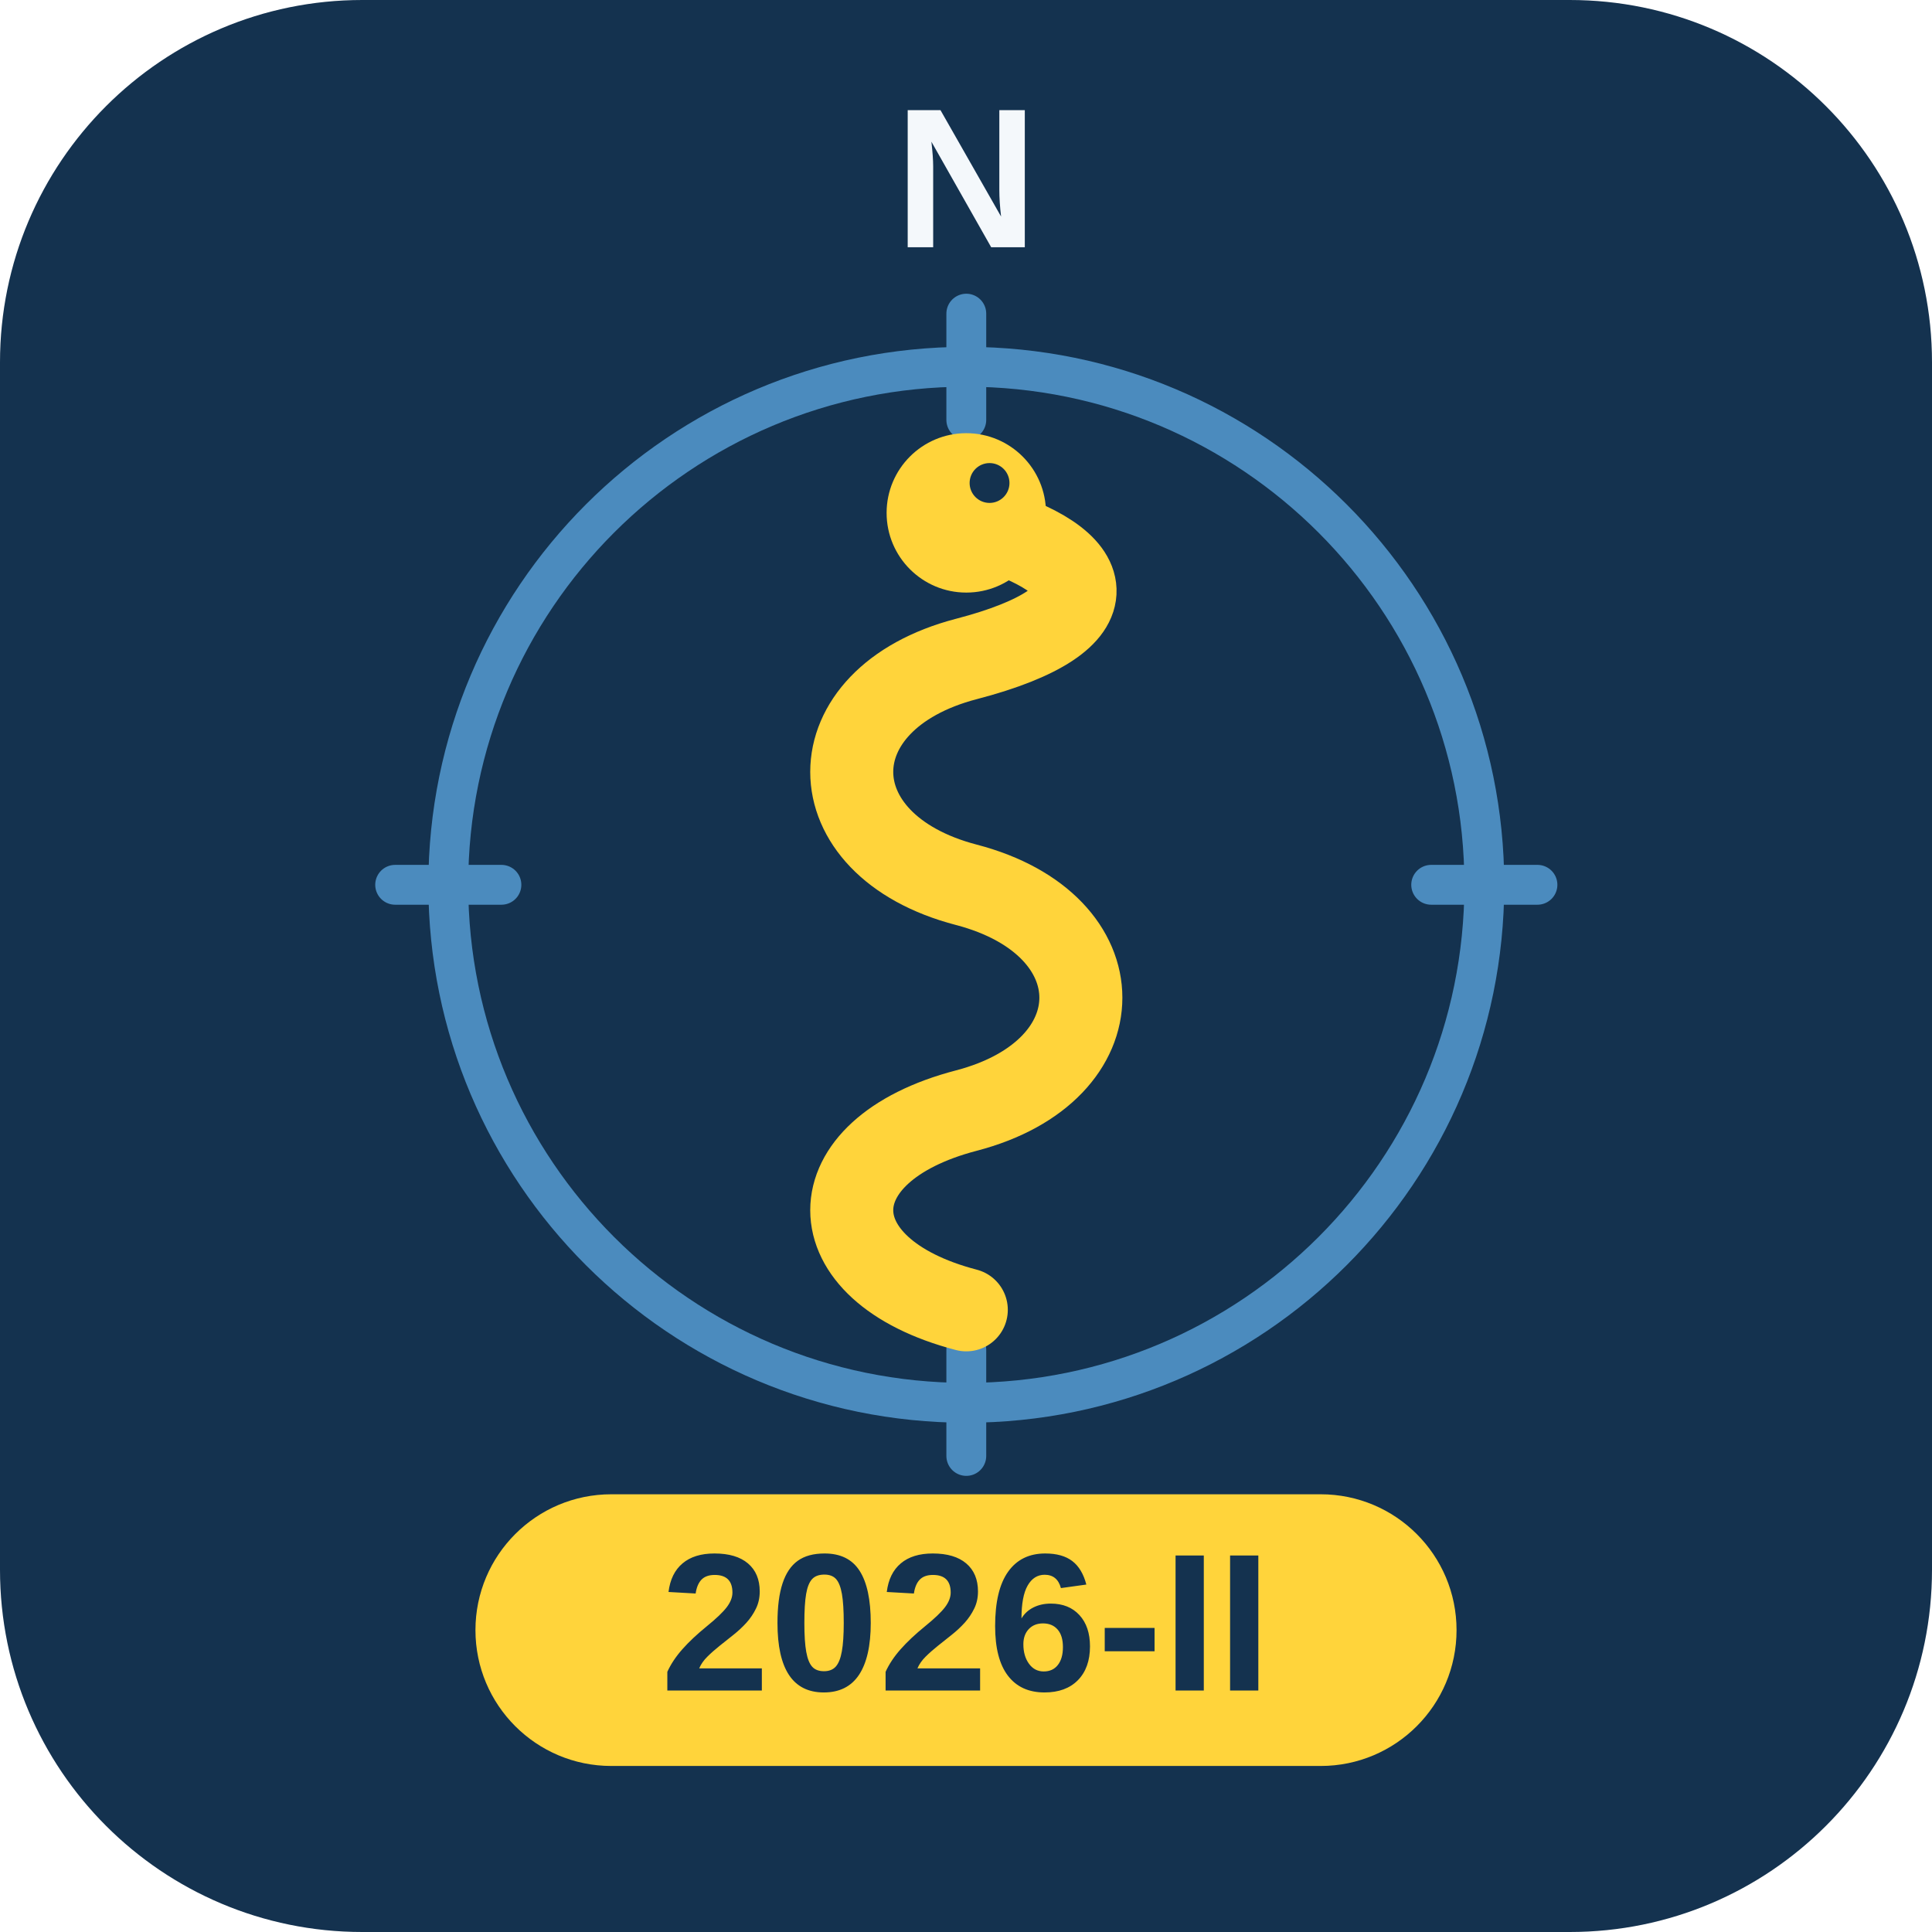
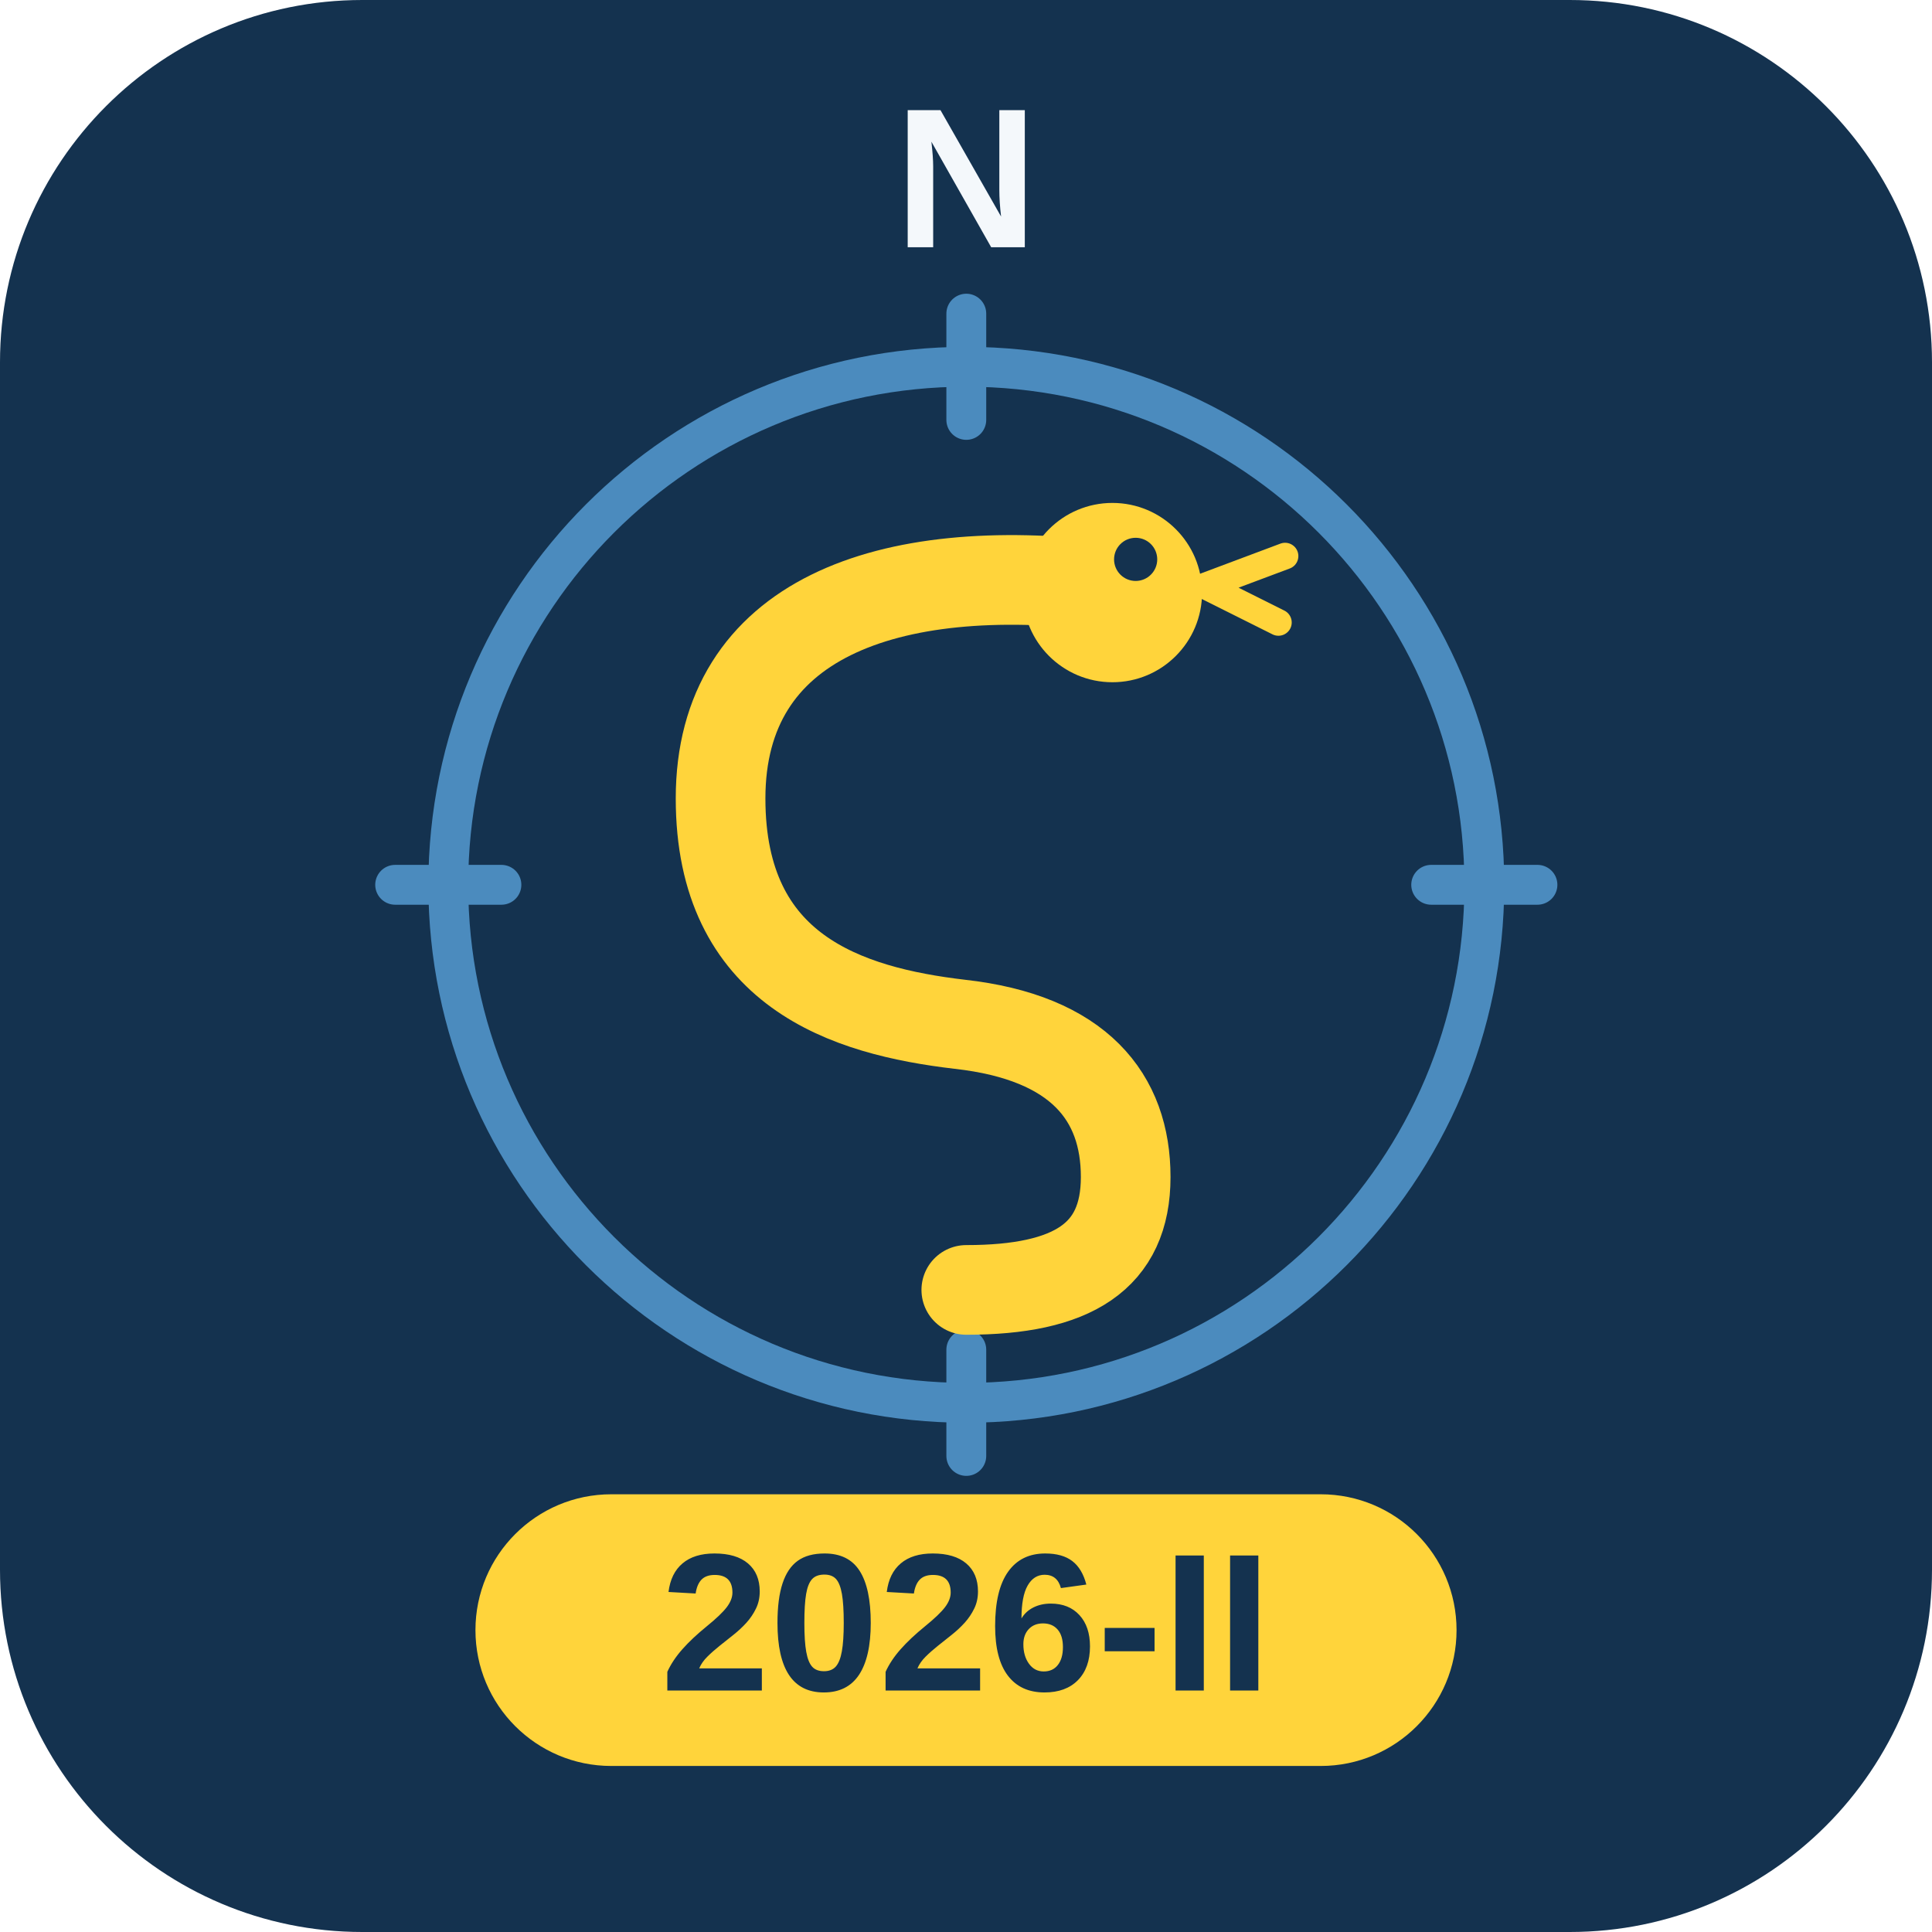
<svg xmlns="http://www.w3.org/2000/svg" width="512" height="512" viewBox="0 0 512 512">
  <rect width="512" height="512" rx="96" fill="#14324F" />
  <g transform="translate(0,-26) scale(0.88) translate(35,20)">
    <circle cx="256" cy="276" r="156" fill="none" stroke="#4B8BBE" stroke-width="12" />
    <path d="M256,104 V136 M256,416 V448 M84,276 H116 M396,276 H428" stroke="#4B8BBE" stroke-width="12" stroke-linecap="round" />
    <text x="256" y="84" text-anchor="middle" font-family="Arial, Helvetica, sans-serif" font-weight="bold" font-size="60" fill="#F4F8FB">N</text>
-     <path d="M 256,404 C 210,392 210,356 256,344 S 302,288 256,276 S 210,220 256,208 S 296,178 260,168" fill="none" stroke="#FFD43B" stroke-width="25" stroke-linecap="round" />
-     <circle cx="256" cy="164" r="24" fill="#FFD43B" />
-     <circle cx="263" cy="155" r="6" fill="#14324F" />
+     <path d="M 298,186 C 232,178 182,196 182,250 C 182,302 220,314 254,318 C 290,322 304,340 304,364 C 304,388 288,398 256,398" fill="none" stroke="#FFD43B" stroke-width="27" stroke-linecap="round" />
+     <circle cx="300" cy="188" r="27" fill="#FFD43B" />
+     <circle cx="307" cy="178" r="6.5" fill="#14324F" />
+     <path d="M 328,186 L 352,177 M 328,186 L 350,197" stroke="#FFD43B" stroke-width="8" stroke-linecap="round" />
  </g>
  <rect x="126" y="396" width="260" height="72" rx="36" fill="#FFD43B" />
  <text x="256" y="448" text-anchor="middle" font-family="Arial, Helvetica, sans-serif" font-weight="bold" font-size="52" fill="#14324F">2026-II</text>
</svg>
